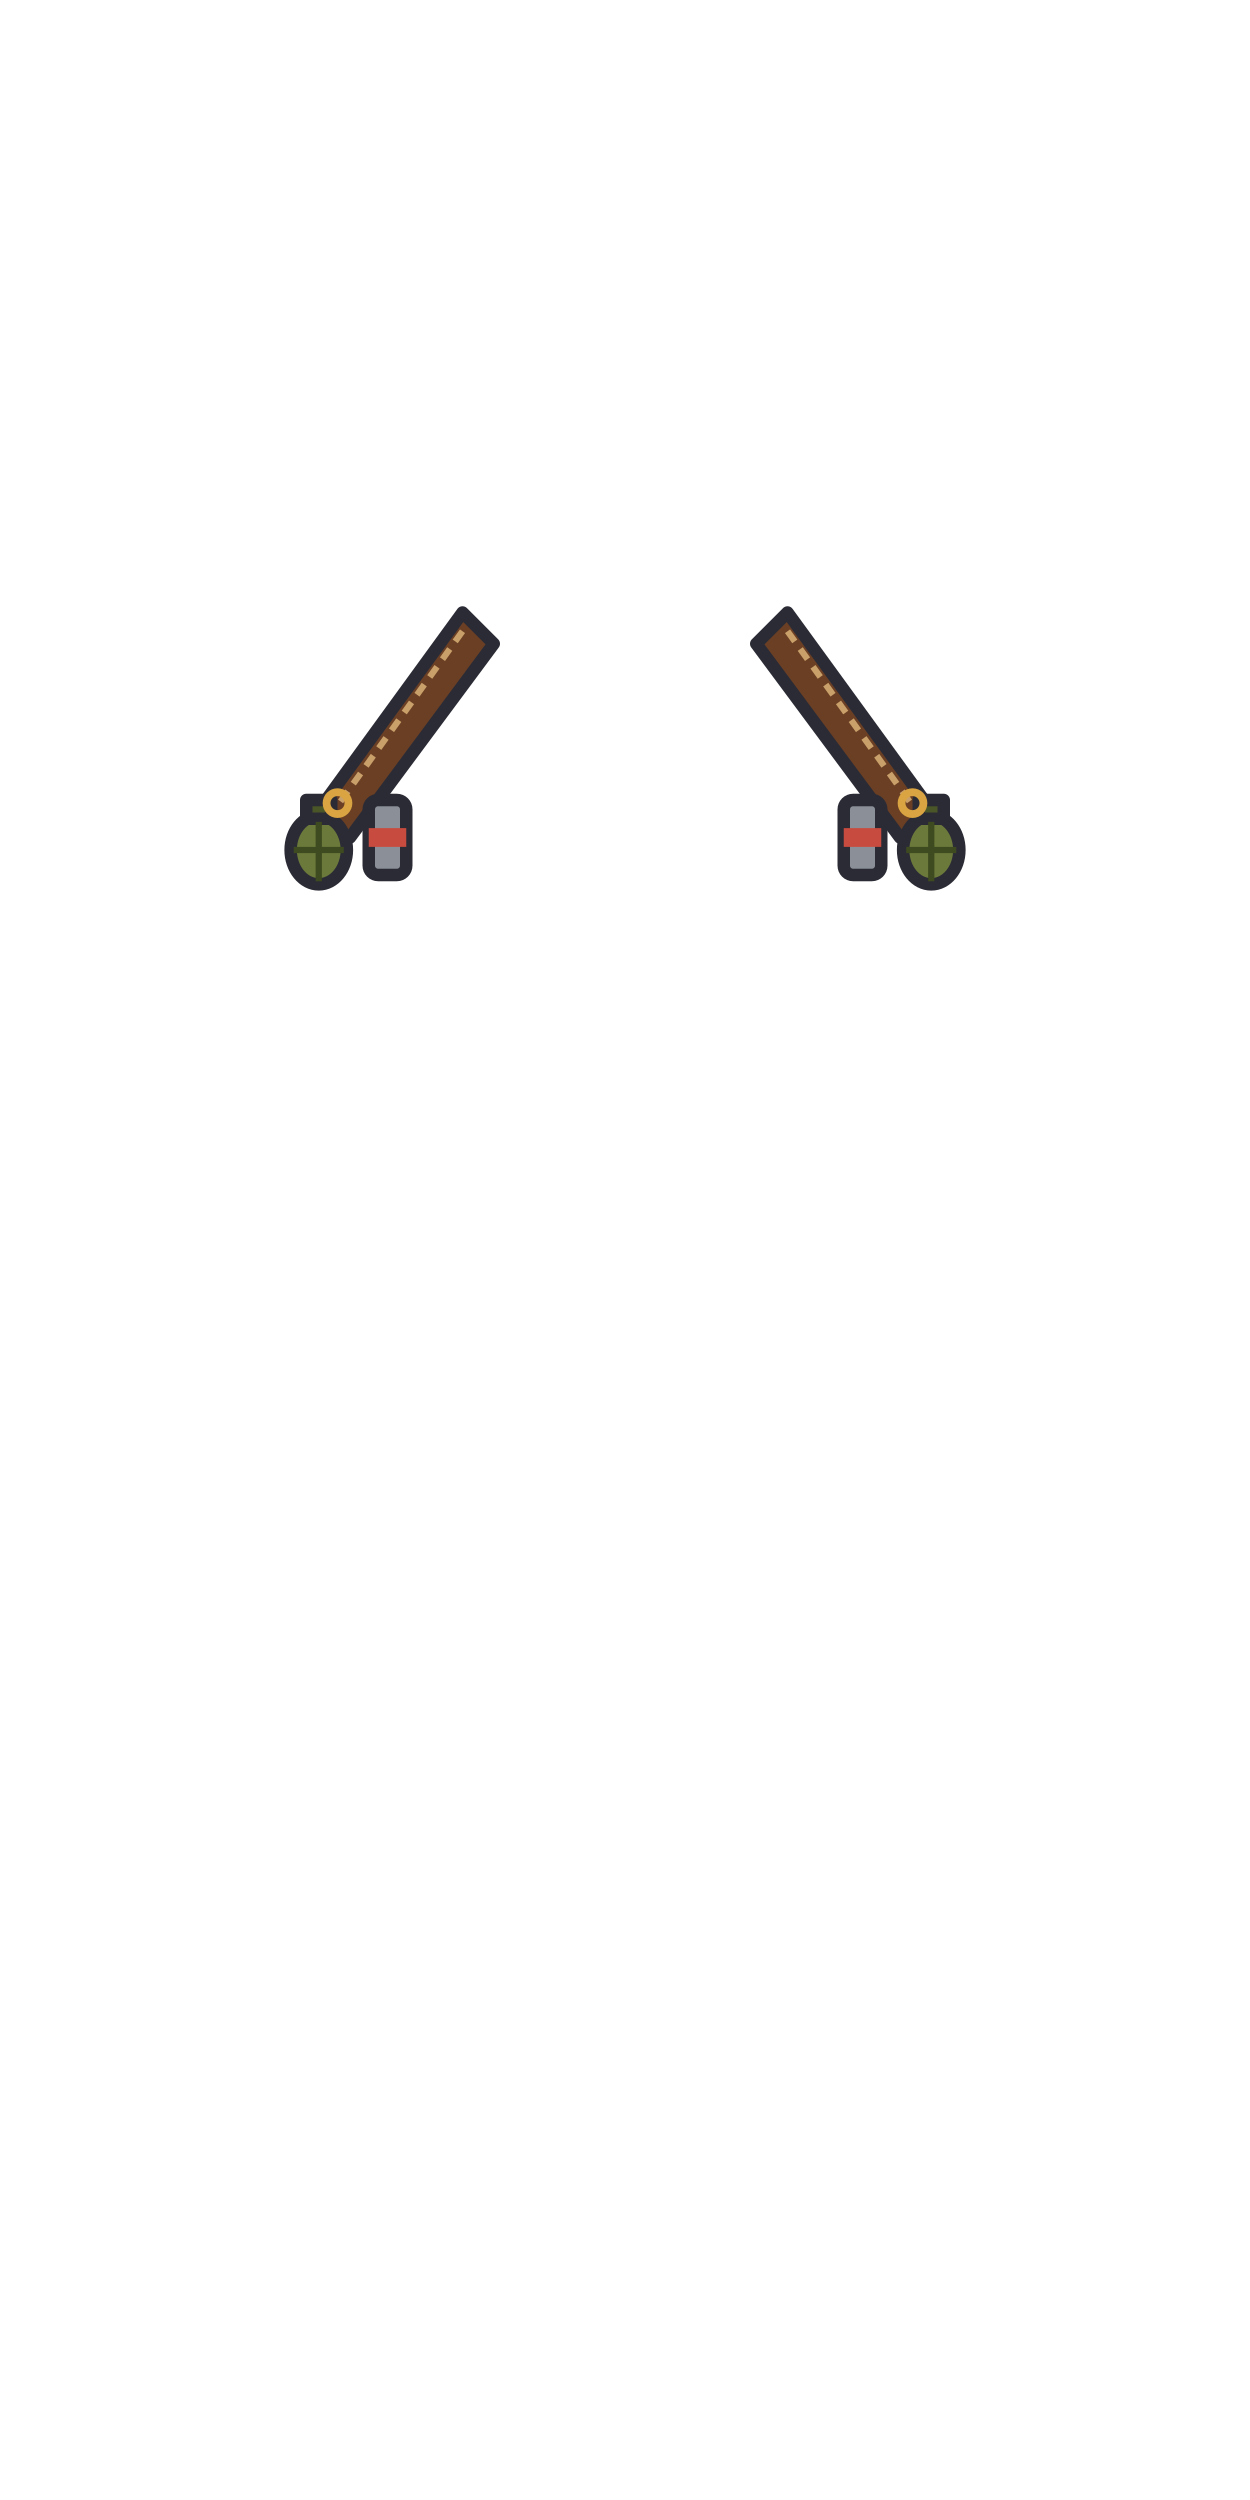
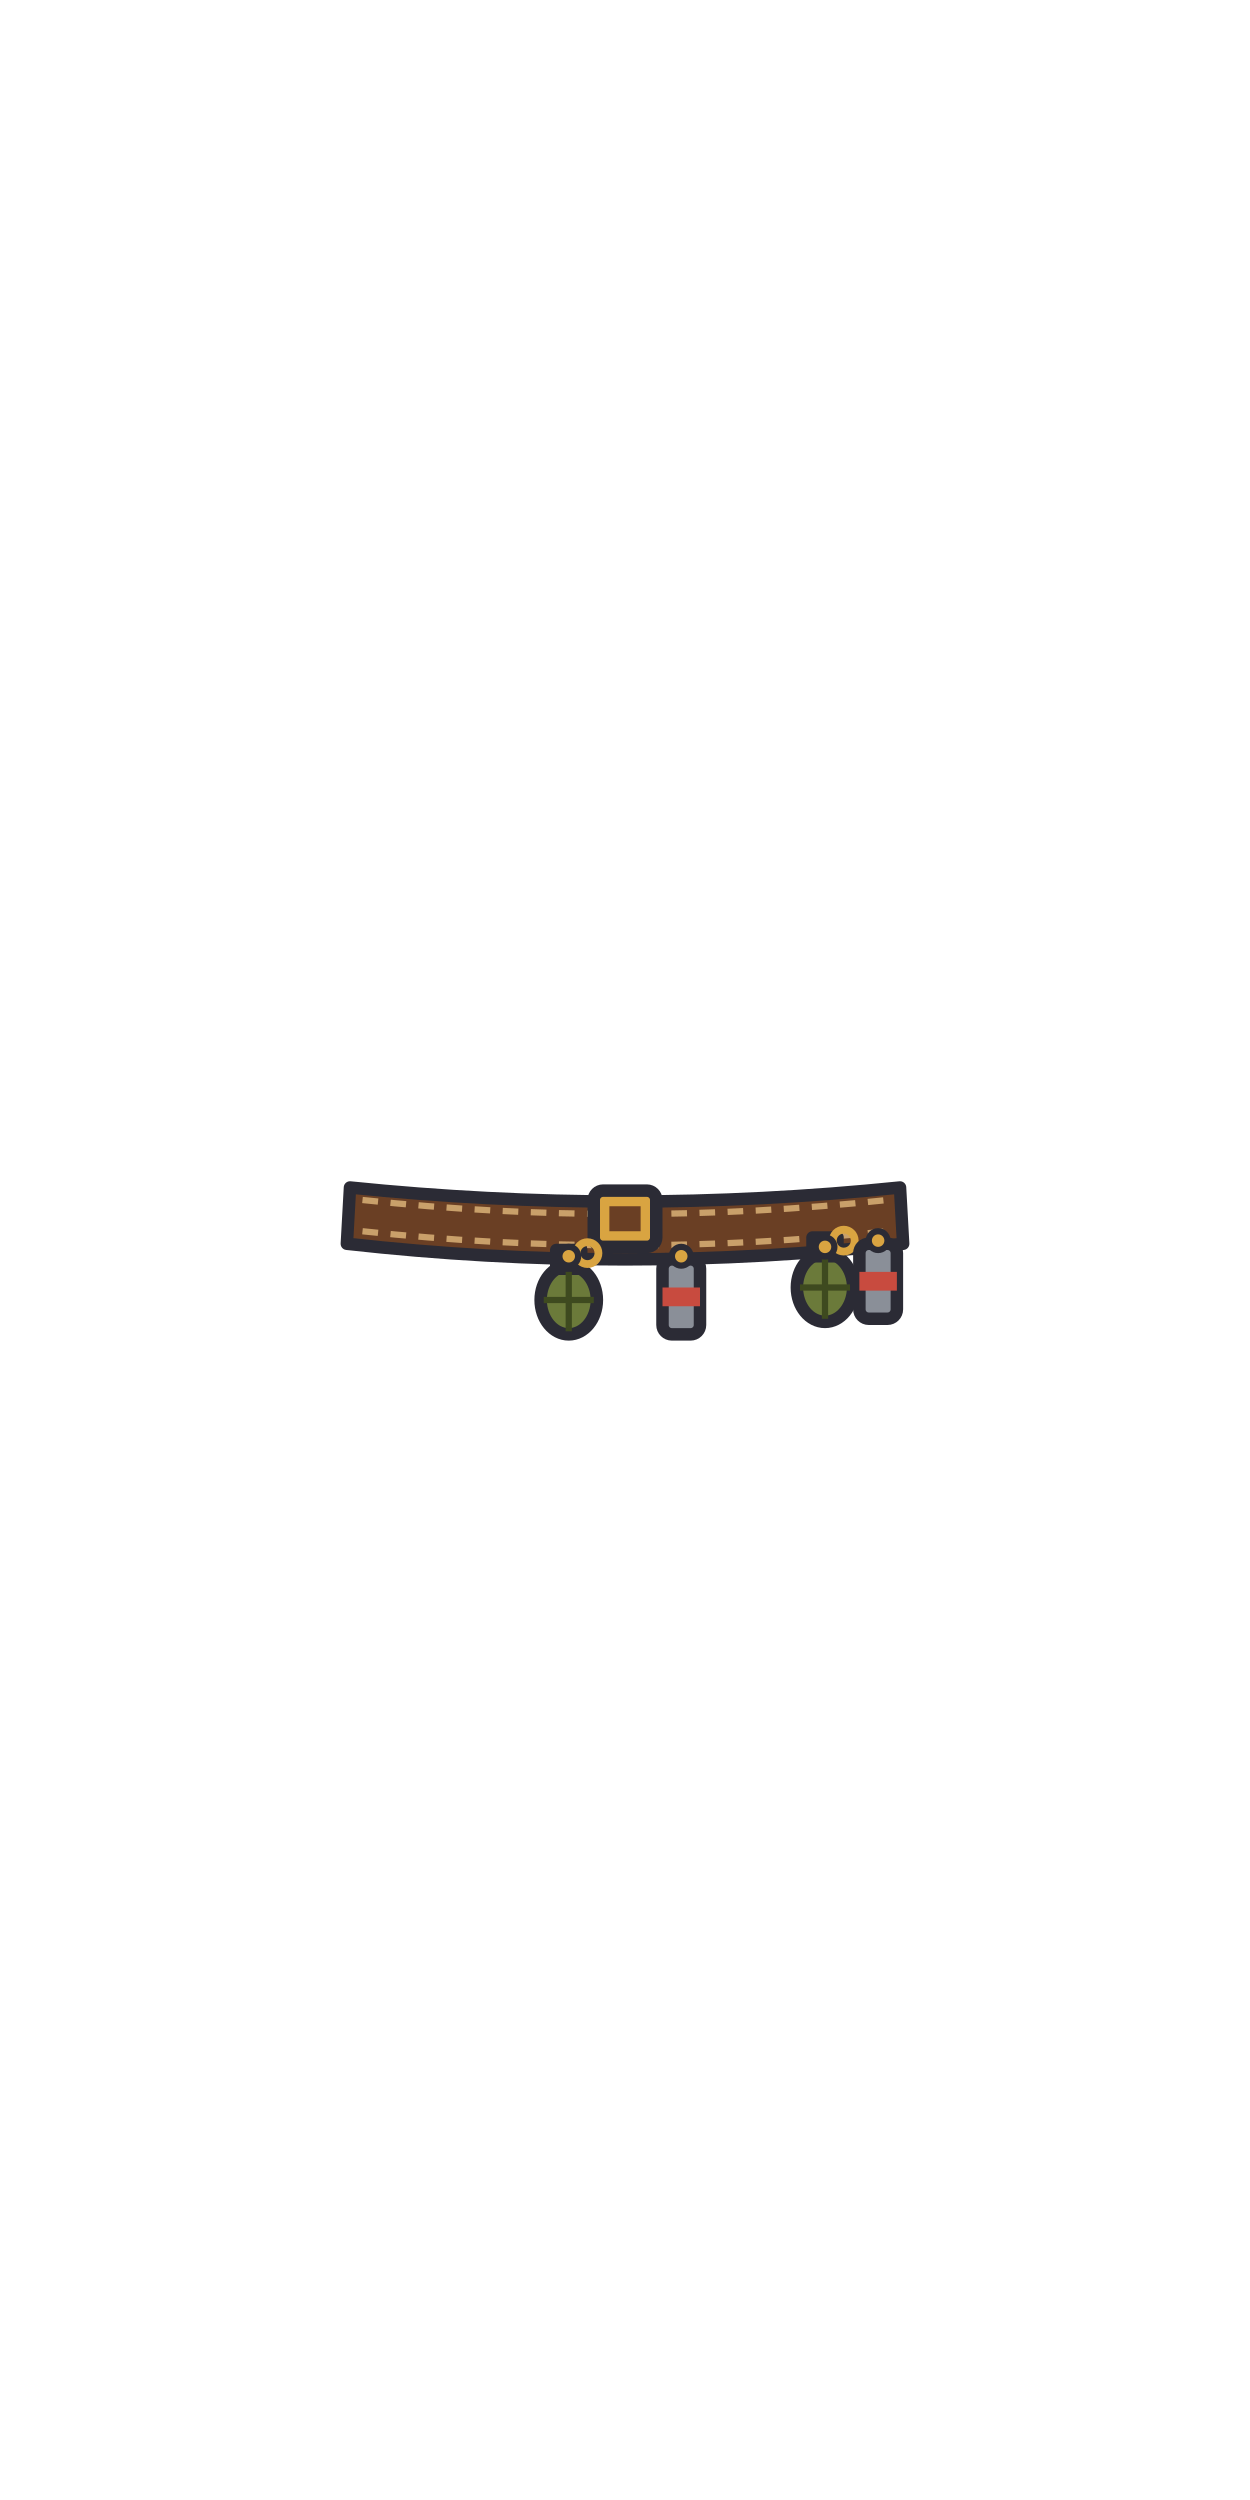
<svg xmlns="http://www.w3.org/2000/svg" viewBox="0 0 400 800">
  <g stroke="#2b2b35" stroke-width="4" stroke-linejoin="round" stroke-linecap="round">
-     <path d="M148 196L100 262L112 268L158 206Z" fill="#6a3f24" />
+     <path d="M112 380Q200 389 288 380L289 398Q200 408 111 398Z" fill="#6a3f24" />
  </g>
-   <g stroke="#c9a06a" stroke-width="2" stroke-dasharray="4 3" fill="none">
-     <path d="M148 202L105 262" />
+   <g stroke="#c9a06a" stroke-width="2" stroke-dasharray="5 4" fill="none">
+     <path d="M116 384Q200 393 284 384M116 394Q200 403 284 394" />
  </g>
  <g stroke="#2b2b35" stroke-width="4" stroke-linejoin="round" stroke-linecap="round">
-     <ellipse cx="102" cy="272" rx="9" ry="11" fill="#6b7a3a" />
-     <rect x="98" y="256" width="8" height="6" fill="#4a5528" />
+     <rect x="190" y="381" width="20" height="18" rx="3" fill="#d9a441" />
+   </g>
+   <rect x="195" y="386" width="10" height="8" fill="#6a3f24" />
+   <g stroke="#2b2b35" stroke-width="4" stroke-linejoin="round" stroke-linecap="round">
+     <ellipse cx="182" cy="416" rx="9" ry="11" fill="#6b7a3a" />
+     <rect x="178" y="400" width="8" height="6" fill="#4a5528" />
  </g>
  <g stroke="#3e4a1f" stroke-width="2" fill="none">
-     <path d="M94 272H110M102 263V282" />
+     <path d="M174 416H190M182 407V426" />
  </g>
-   <circle cx="108" cy="257" r="3.5" fill="none" stroke="#d9a441" stroke-width="2.5" />
+   <circle cx="188" cy="401" r="3.5" fill="none" stroke="#d9a441" stroke-width="2.5" />
  <g stroke="#2b2b35" stroke-width="4" stroke-linejoin="round" stroke-linecap="round">
-     <rect x="118" y="256" width="12" height="24" rx="3" fill="#8a8f98" />
+     <rect x="212" y="403" width="12" height="24" rx="3" fill="#8a8f98" />
  </g>
-   <rect x="118" y="265" width="12" height="6" fill="#c84b3f" />
-   <g transform="translate(400 0) scale(-1 1)">
-     <g stroke="#2b2b35" stroke-width="4" stroke-linejoin="round" stroke-linecap="round">
-       <path d="M148 196L100 262L112 268L158 206Z" fill="#6a3f24" />
-     </g>
-     <g stroke="#c9a06a" stroke-width="2" stroke-dasharray="4 3" fill="none">
-       <path d="M148 202L105 262" />
-     </g>
-     <g stroke="#2b2b35" stroke-width="4" stroke-linejoin="round" stroke-linecap="round">
-       <ellipse cx="102" cy="272" rx="9" ry="11" fill="#6b7a3a" />
-       <rect x="98" y="256" width="8" height="6" fill="#4a5528" />
-     </g>
-     <g stroke="#3e4a1f" stroke-width="2" fill="none">
-       <path d="M94 272H110M102 263V282" />
-     </g>
-     <circle cx="108" cy="257" r="3.5" fill="none" stroke="#d9a441" stroke-width="2.5" />
-     <g stroke="#2b2b35" stroke-width="4" stroke-linejoin="round" stroke-linecap="round">
-       <rect x="118" y="256" width="12" height="24" rx="3" fill="#8a8f98" />
-     </g>
-     <rect x="118" y="265" width="12" height="6" fill="#c84b3f" />
+   <rect x="212" y="412" width="12" height="6" fill="#c84b3f" />
+   <g stroke="#2b2b35" stroke-width="4" stroke-linejoin="round" stroke-linecap="round">
+     <ellipse cx="264" cy="412" rx="9" ry="11" fill="#6b7a3a" />
+     <rect x="260" y="396" width="8" height="6" fill="#4a5528" />
+   </g>
+   <g stroke="#3e4a1f" stroke-width="2" fill="none">
+     <path d="M256 412H272M264 403V422" />
+   </g>
+   <circle cx="270" cy="397" r="3.5" fill="none" stroke="#d9a441" stroke-width="2.5" />
+   <g stroke="#2b2b35" stroke-width="4" stroke-linejoin="round" stroke-linecap="round">
+     <rect x="275" y="398" width="12" height="24" rx="3" fill="#8a8f98" />
+   </g>
+   <rect x="275" y="407" width="12" height="6" fill="#c84b3f" />
+   <g fill="#d9a441" stroke="#2b2b35" stroke-width="2">
+     <circle cx="182" cy="402" r="3" />
+     <circle cx="218" cy="402" r="3" />
+     <circle cx="264" cy="399" r="3" />
+     <circle cx="281" cy="397" r="3" />
  </g>
</svg>
